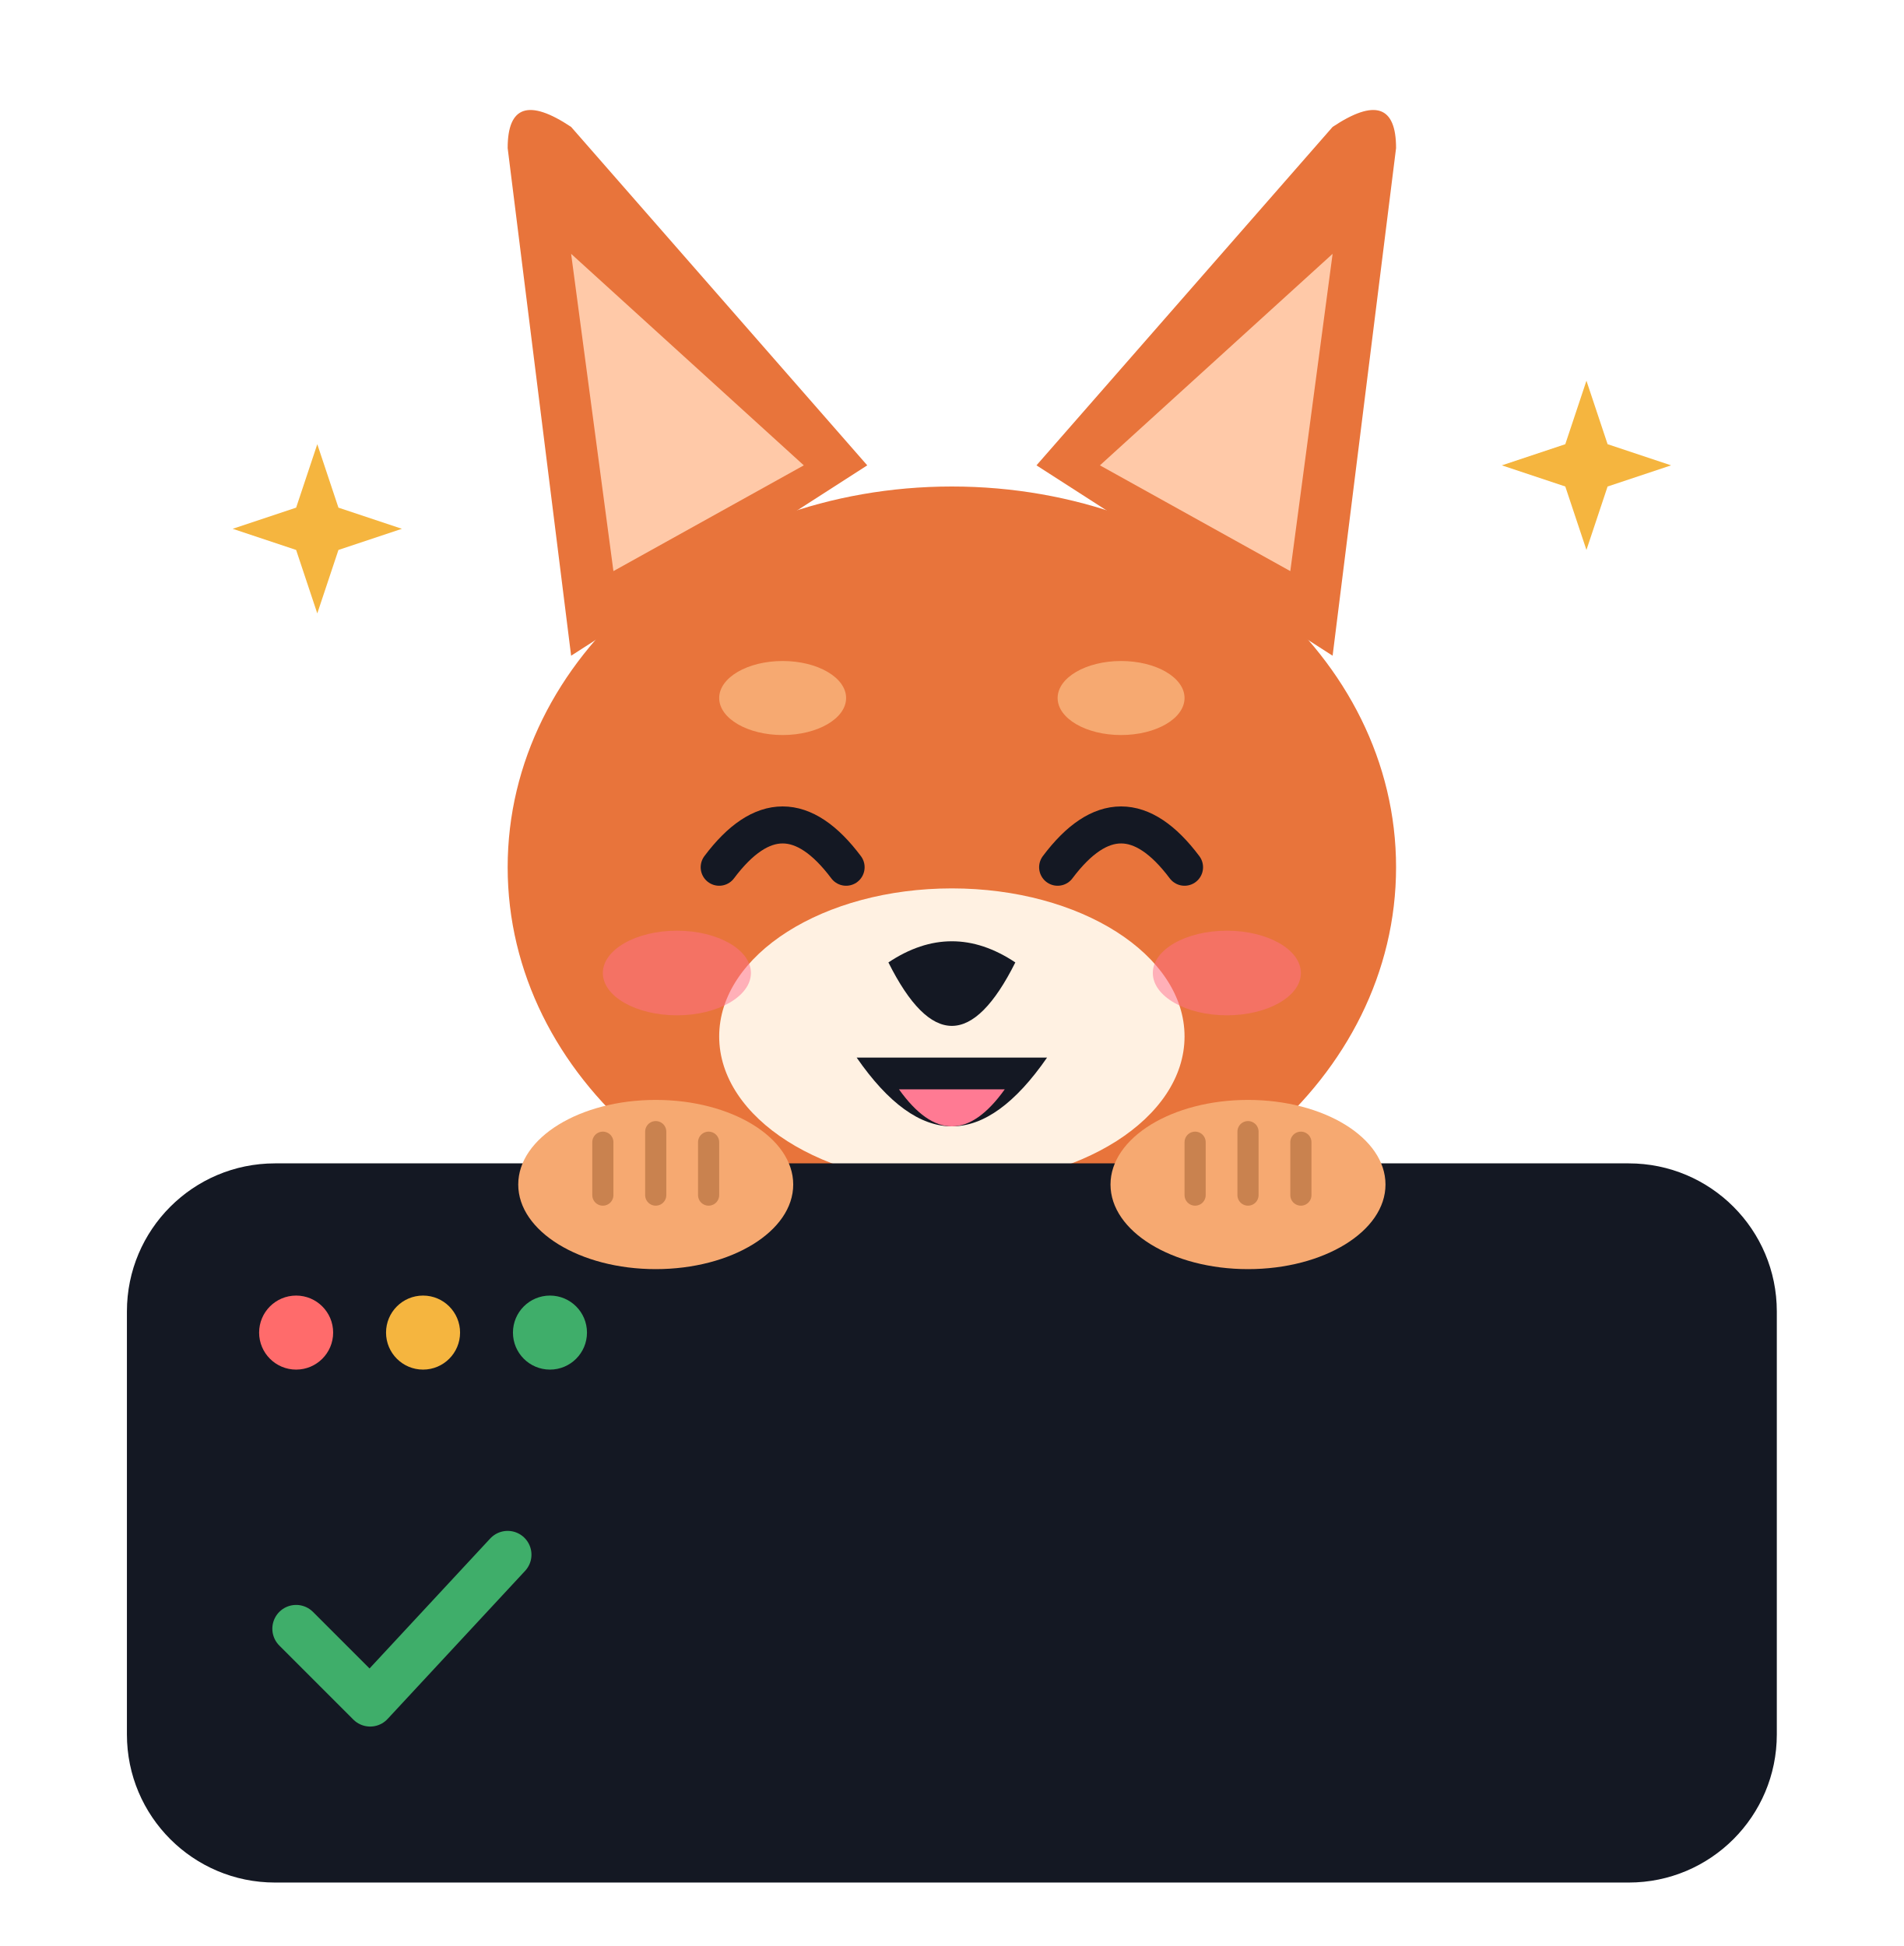
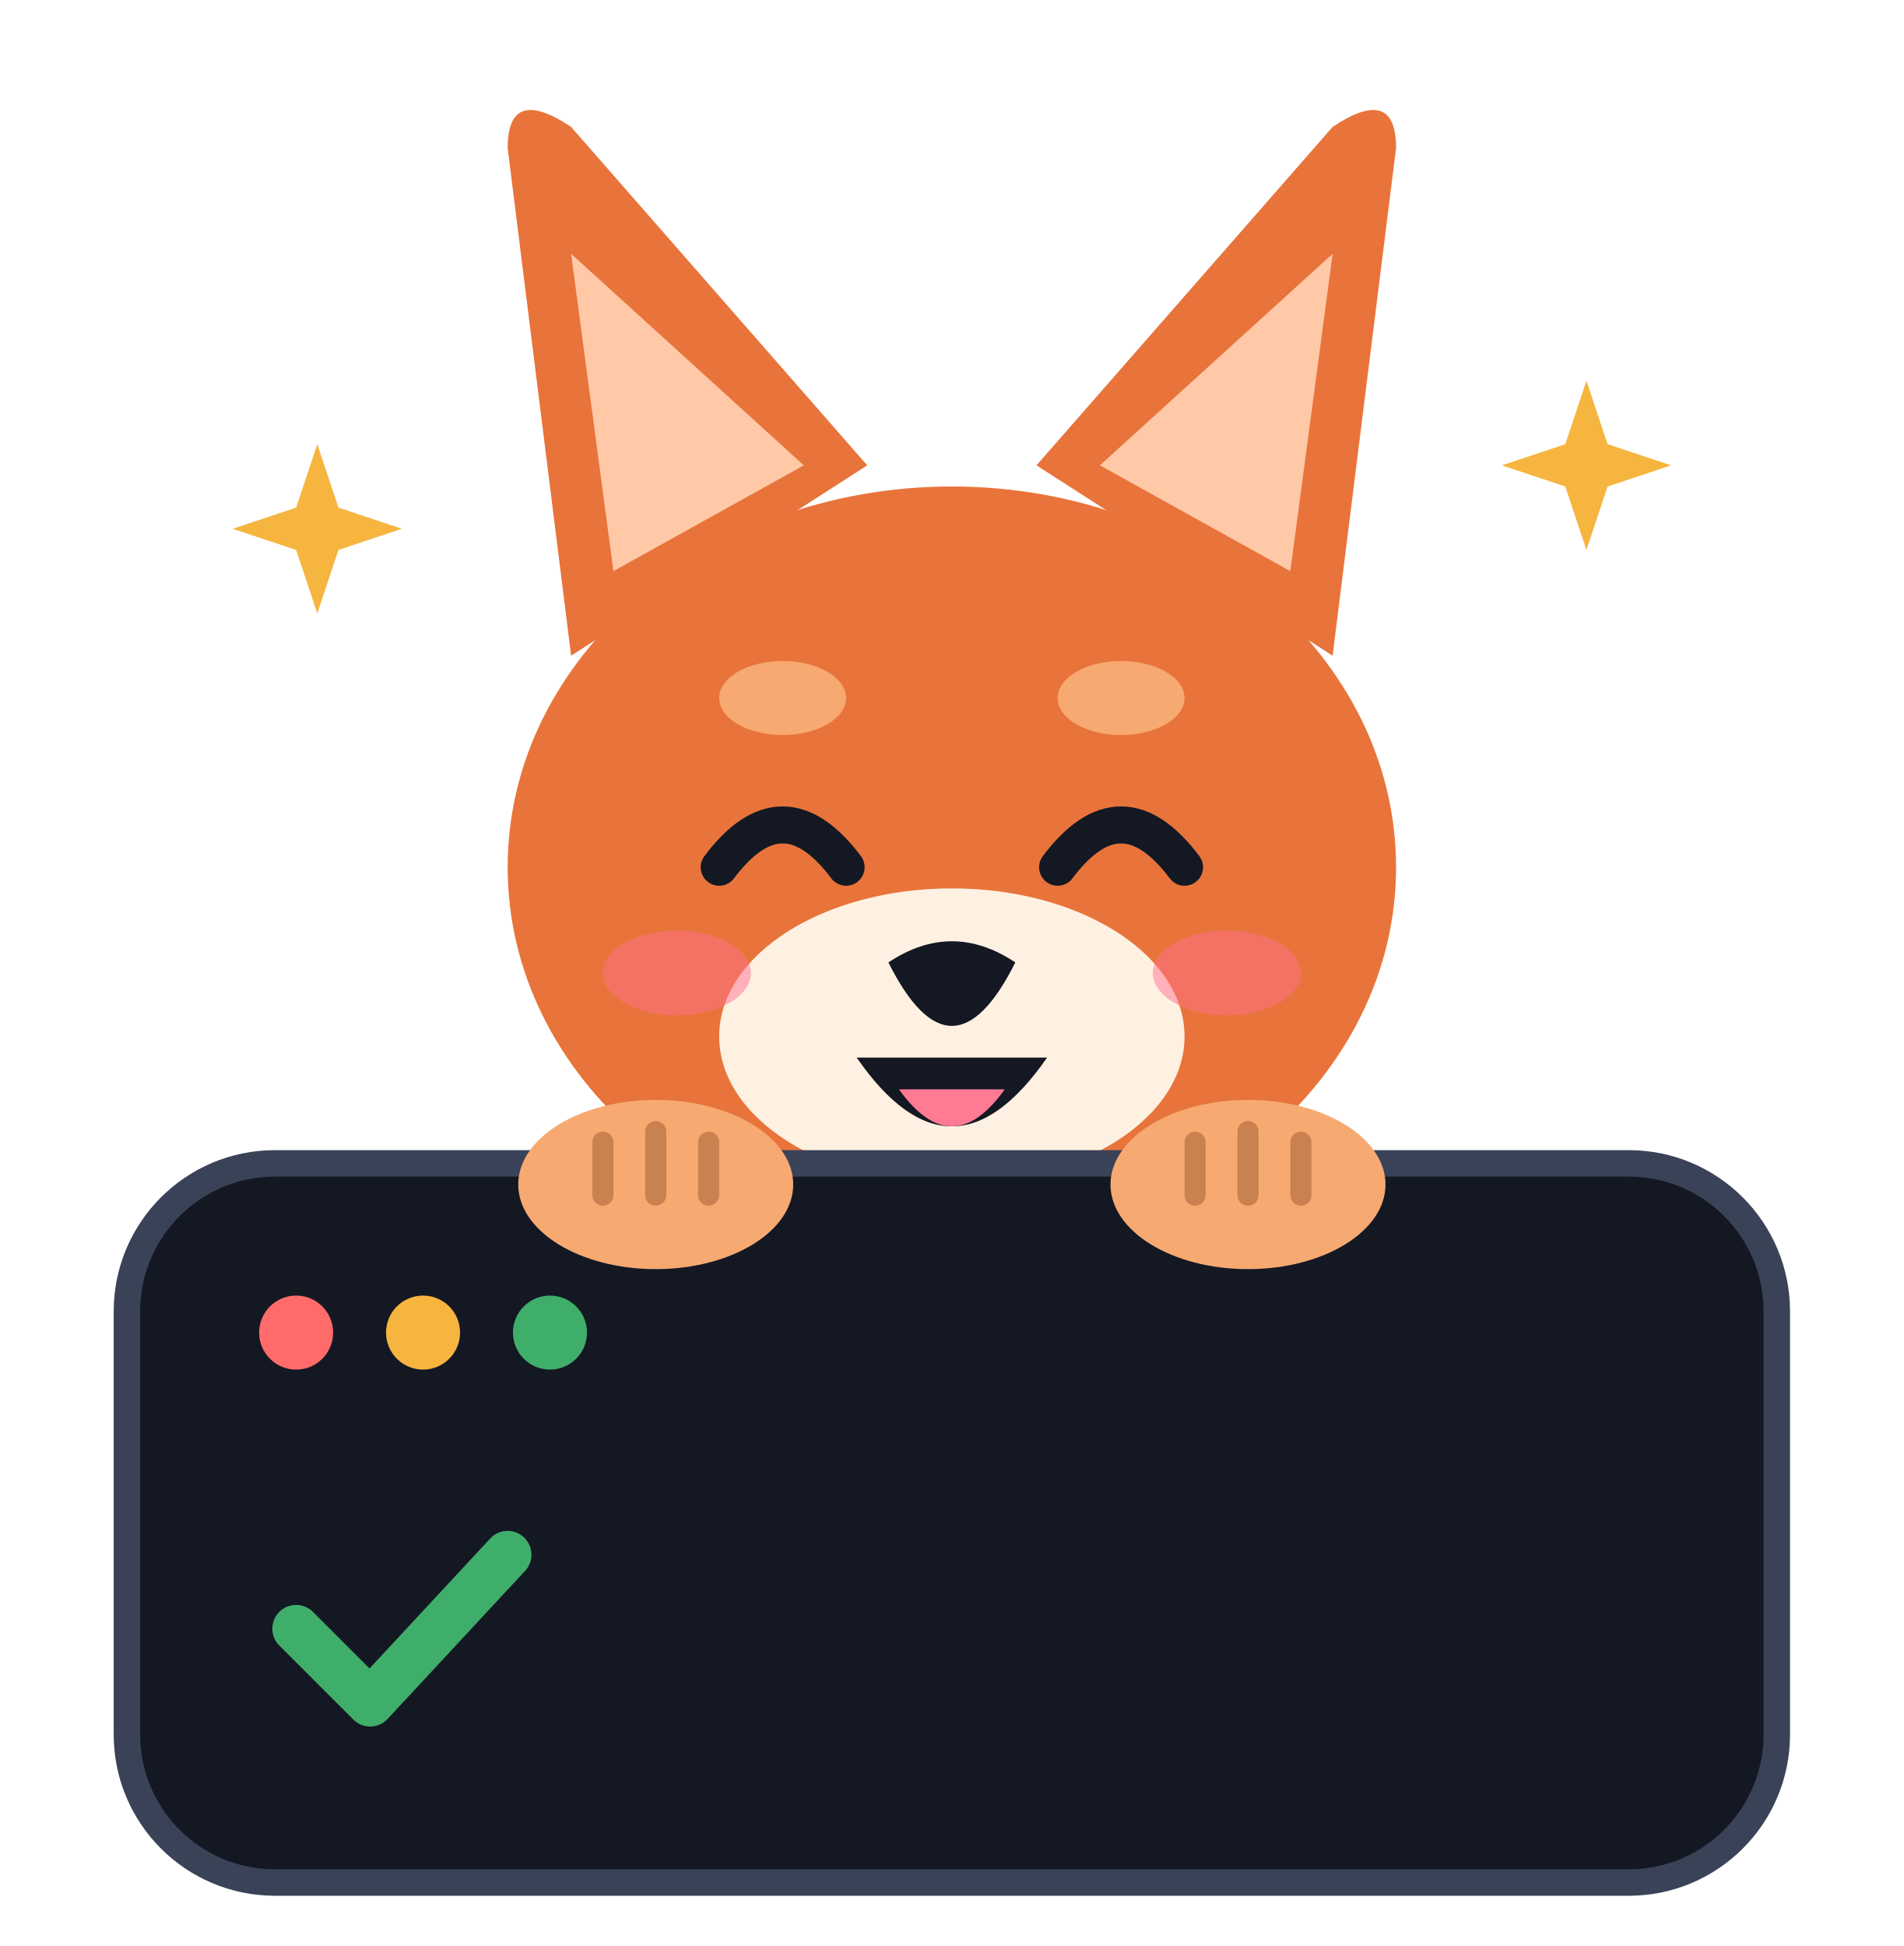
<svg xmlns="http://www.w3.org/2000/svg" viewBox="10 8 180 184" role="img" aria-label="Kip cười tít mắt vì agent đã xong việc">
-   <path d="M160 44 L162 50 L168 52 L162 54 L160 60 L158 54 L152 52 L158 50 Z" fill="#F5B53F" />
-   <path d="M40 50 L42 56 L48 58 L42 60 L40 66 L38 60 L32 58 L38 56 Z" fill="#F5B53F" />
-   <path d="M64 70 L58 22 Q58 16 64 20 L92 52 Z" fill="#E8743B" />
-   <path d="M68 62 L64 32 L86 52 Z" fill="#FFC9A8" />
-   <path d="M136 70 L142 22 Q142 16 136 20 L108 52 Z" fill="#E8743B" />
-   <path d="M132 62 L136 32 L114 52 Z" fill="#FFC9A8" />
+   <path class="kip-fx" d="M160 44 L162 50 L168 52 L162 54 L160 60 L158 54 L152 52 L158 50 Z" fill="#F5B53F" />
+   <path class="kip-fx" d="M40 50 L42 56 L48 58 L42 60 L40 66 L38 60 L32 58 L38 56 Z" fill="#F5B53F" />
+   <g class="kip-ear kip-ear-l">
+     <path d="M64 70 L58 22 Q58 16 64 20 L92 52 Z" fill="#E8743B" />
+     <path d="M68 62 L64 32 L86 52 Z" fill="#FFC9A8" />
+   </g>
+   <g class="kip-ear kip-ear-r">
+     <path d="M136 70 L142 22 Q142 16 136 20 L108 52 Z" fill="#E8743B" />
+     <path d="M132 62 L136 32 L114 52 Z" fill="#FFC9A8" />
+   </g>
  <ellipse cx="100" cy="90" rx="42" ry="36" fill="#E8743B" />
  <ellipse cx="84" cy="74" rx="6" ry="3.5" fill="#F6A971" />
  <ellipse cx="116" cy="74" rx="6" ry="3.5" fill="#F6A971" />
  <ellipse cx="100" cy="106" rx="22" ry="14" fill="#FFF1E2" />
  <ellipse cx="74" cy="100" rx="7" ry="4" fill="#FF6F8E" opacity="0.5" />
  <ellipse cx="126" cy="100" rx="7" ry="4" fill="#FF6F8E" opacity="0.5" />
  <path d="M78 90 Q84 82 90 90 M110 90 Q116 82 122 90" fill="none" stroke="#141823" stroke-width="3.5" stroke-linecap="round" />
  <path d="M94 99 Q100 95 106 99 Q103 105 100 105 Q97 105 94 99 Z" fill="#141823" />
  <path d="M91 108 Q100 121 109 108 Z" fill="#141823" />
  <path d="M95 111 Q100 118 105 111 Z" fill="#FF7A93" />
-   <rect x="22" y="118" width="156" height="68" rx="14" fill="#141823" />
+   <rect x="22" y="118" width="156" height="68" rx="14" fill="#141823" stroke="#3A4258" stroke-width="2.5" />
  <circle cx="38" cy="134" r="3.5" fill="#FF6B6B" />
  <circle cx="50" cy="134" r="3.5" fill="#F5B53F" />
  <circle cx="62" cy="134" r="3.5" fill="#3FAE6A" />
  <path d="M38 162 L45 169 L58 155" fill="none" stroke="#3FAE6A" stroke-width="4.5" stroke-linecap="round" stroke-linejoin="round" />
  <ellipse cx="72" cy="120" rx="13" ry="8" fill="#F6A971" />
  <ellipse cx="128" cy="120" rx="13" ry="8" fill="#F6A971" />
  <path d="M67 116 V121 M72 115 V121 M77 116 V121 M123 116 V121 M128 115 V121 M133 116 V121" fill="none" stroke="#C9824F" stroke-width="2" stroke-linecap="round" />
</svg>
